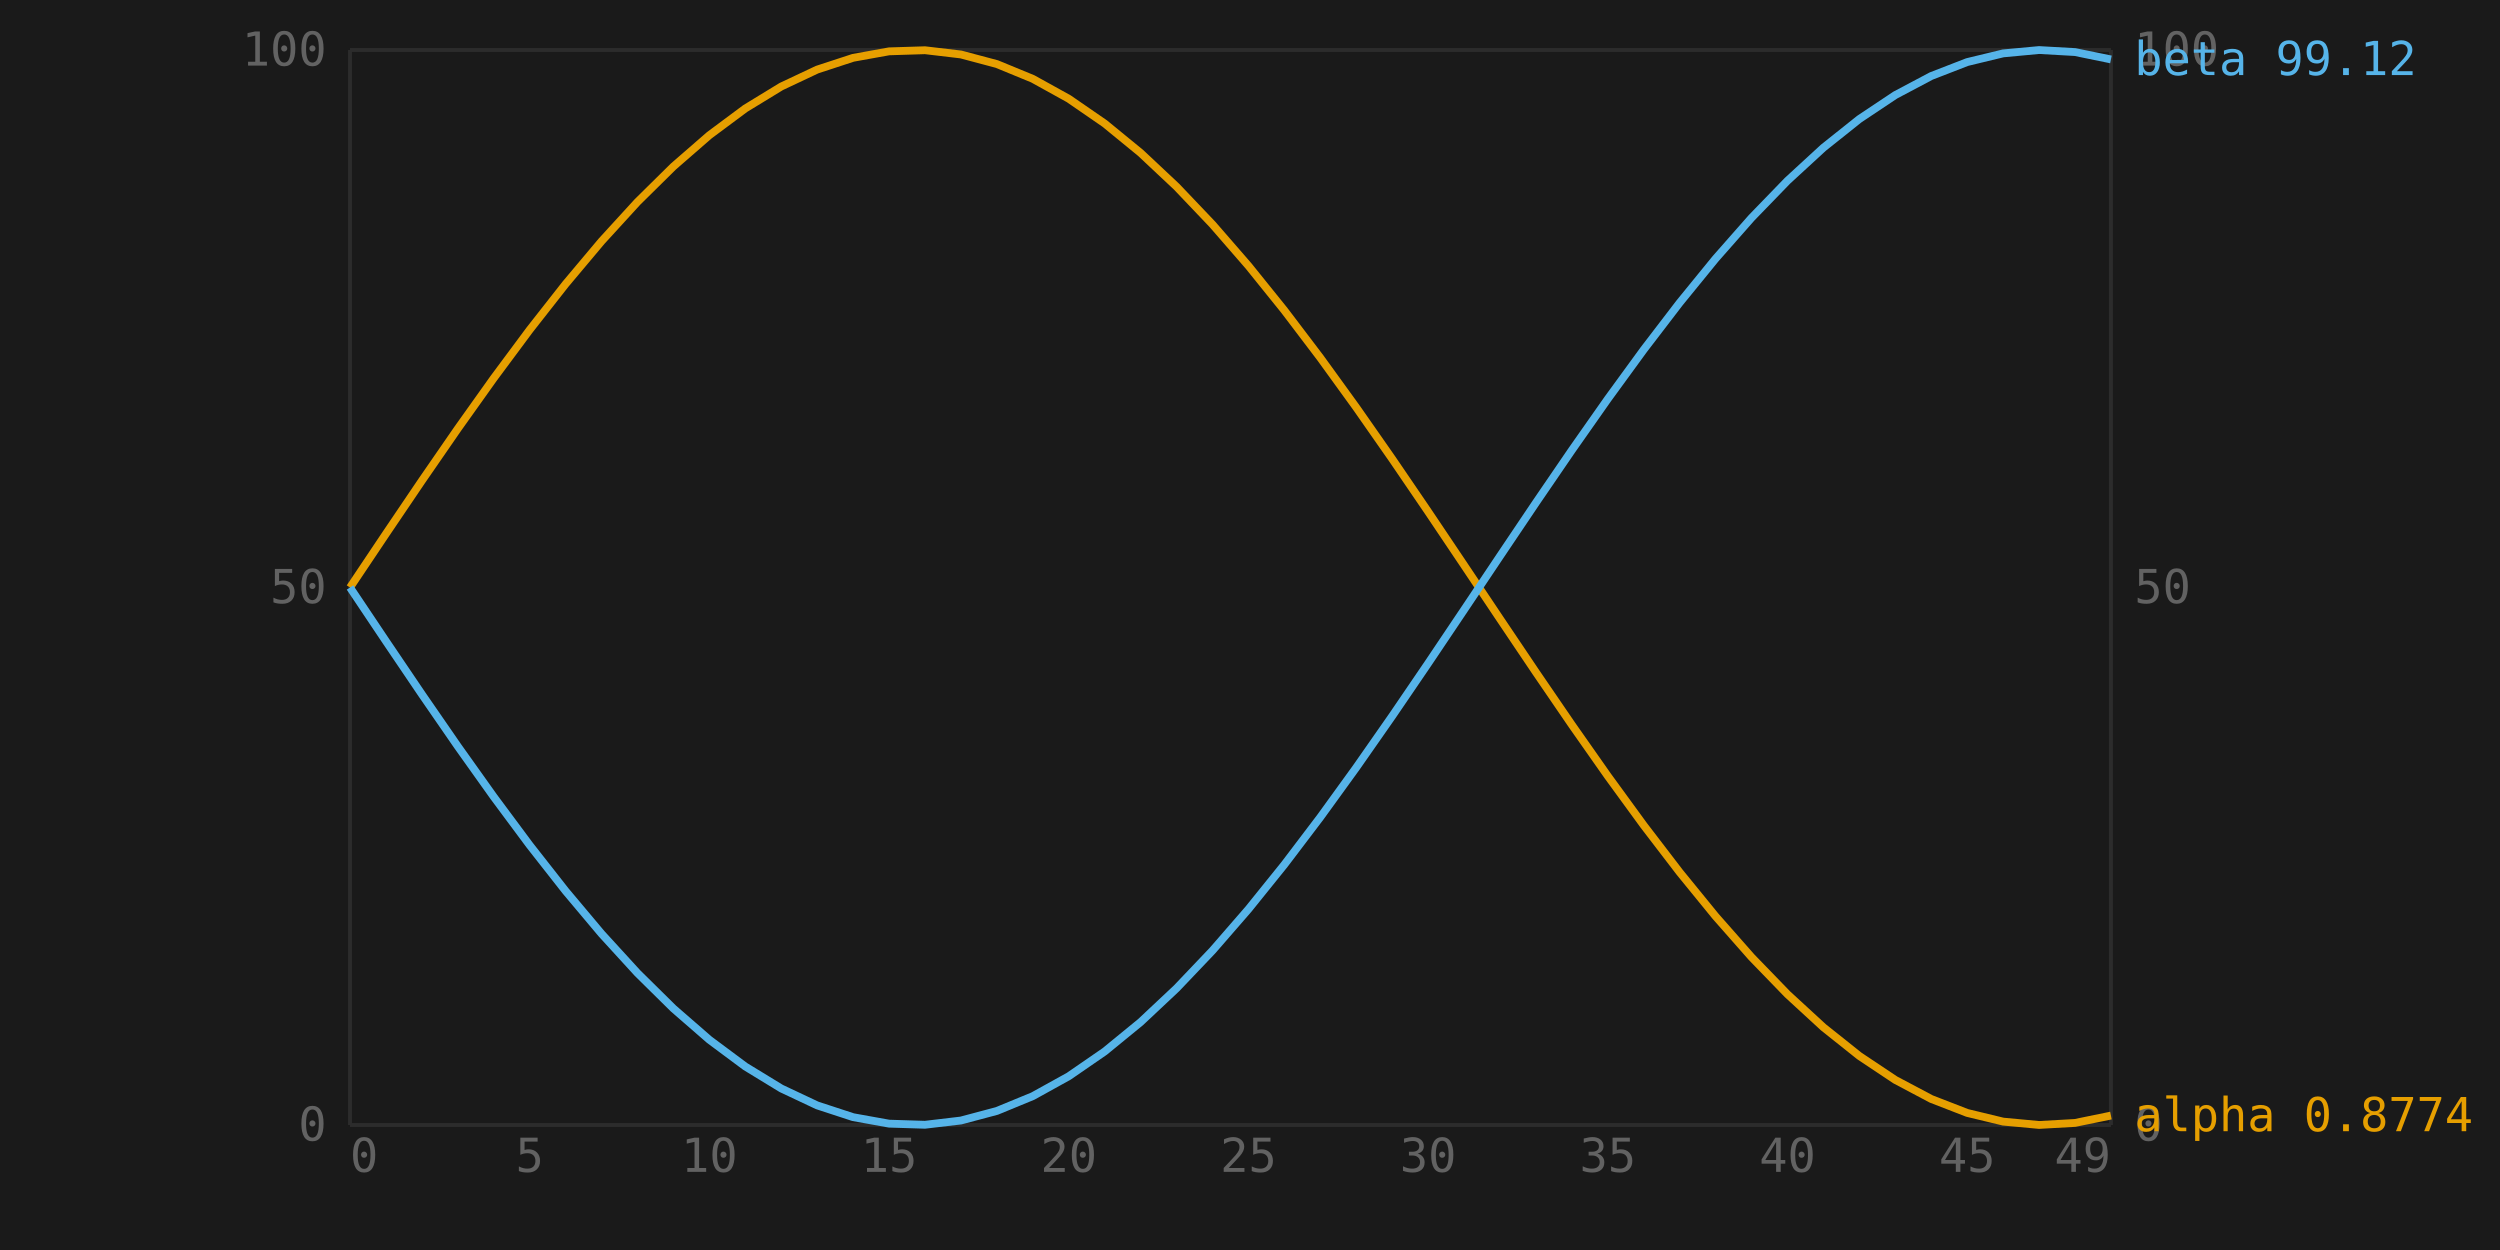
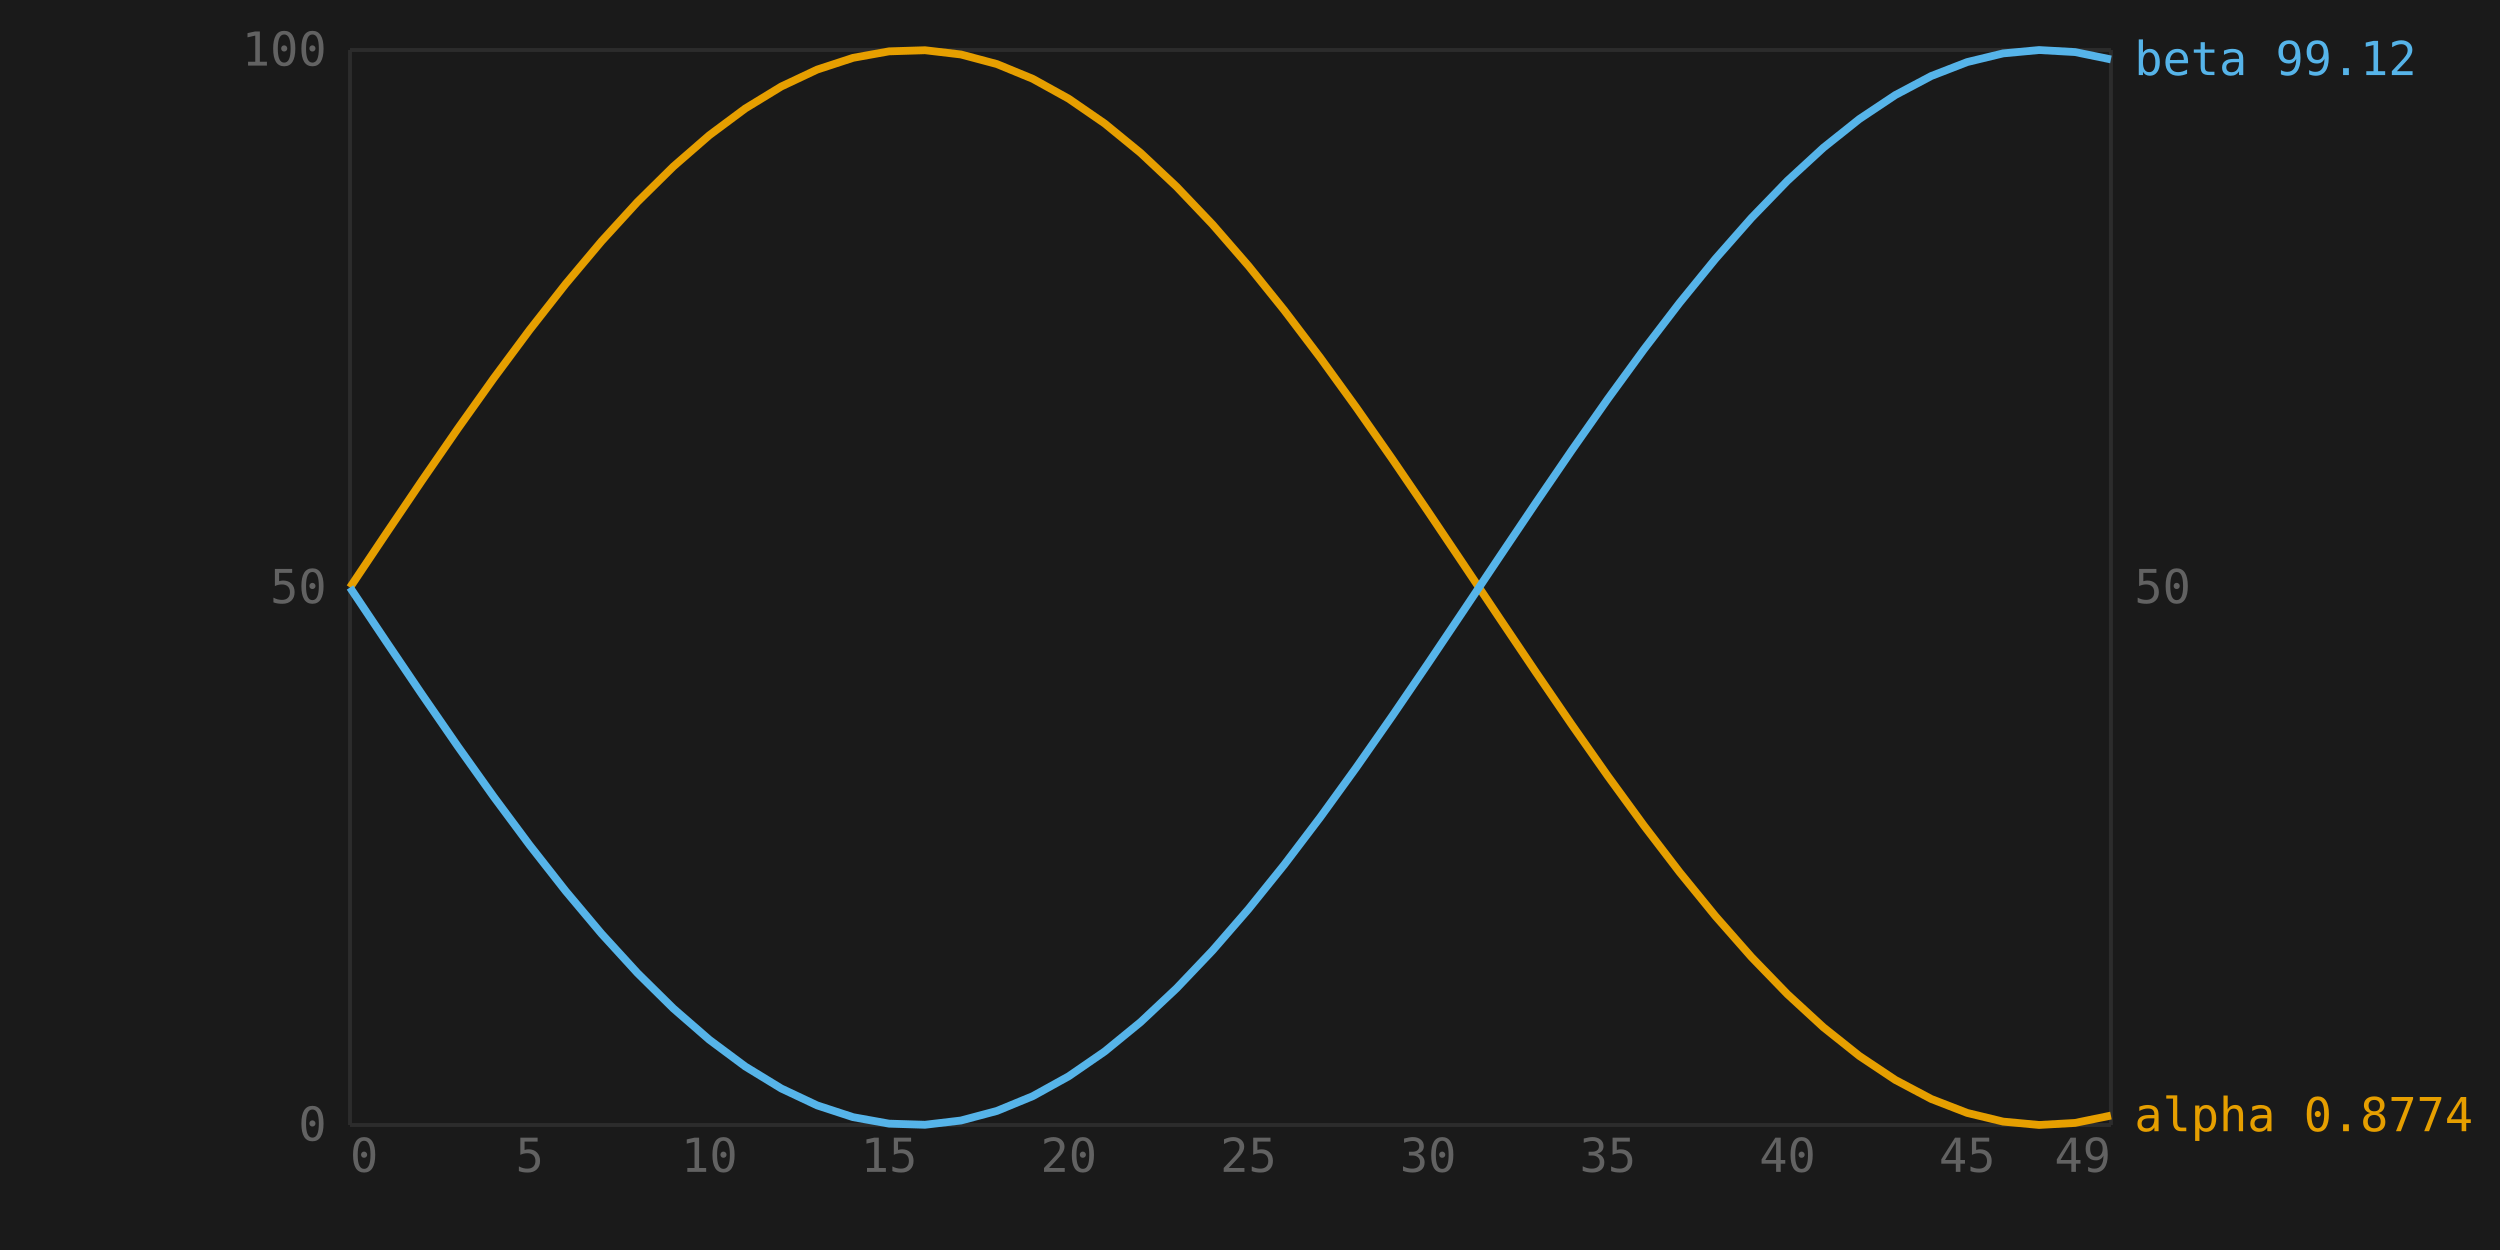
<svg xmlns="http://www.w3.org/2000/svg" viewBox="0 0 640 320" width="640" height="320">
  <rect width="100%" height="100%" fill="#1a1a1a" />
  <line x1="89.6" y1="12.8" x2="89.6" y2="288" stroke="#2c2c2c" stroke-width="1" />
  <line x1="89.6" y1="288" x2="540.4" y2="288" stroke="#2c2c2c" stroke-width="1" />
  <line x1="540.4" y1="12.8" x2="540.4" y2="288" stroke="#2c2c2c" stroke-width="1" />
  <line x1="89.6" y1="12.8" x2="540.4" y2="12.8" stroke="#2c2c2c" stroke-width="1" />
  <text x="83.6" y="292" text-anchor="end" font-size="12" font-family="monospace" fill="#626262">0</text>
-   <text x="546.4" y="292" text-anchor="start" font-size="12" font-family="monospace" fill="#626262">0</text>
  <text x="83.6" y="154.4" text-anchor="end" font-size="12" font-family="monospace" fill="#626262">50</text>
  <text x="546.4" y="154.4" text-anchor="start" font-size="12" font-family="monospace" fill="#626262">50</text>
  <text x="83.6" y="16.8" text-anchor="end" font-size="12" font-family="monospace" fill="#626262">100</text>
-   <text x="546.4" y="16.8" text-anchor="start" font-size="12" font-family="monospace" fill="#626262">100</text>
  <text x="89.6" y="300" text-anchor="start" font-size="12" font-family="monospace" fill="#626262">0</text>
  <text x="135.6" y="300" text-anchor="middle" font-size="12" font-family="monospace" fill="#626262">5</text>
  <text x="181.6" y="300" text-anchor="middle" font-size="12" font-family="monospace" fill="#626262">10</text>
  <text x="227.6" y="300" text-anchor="middle" font-size="12" font-family="monospace" fill="#626262">15</text>
  <text x="273.6" y="300" text-anchor="middle" font-size="12" font-family="monospace" fill="#626262">20</text>
  <text x="319.6" y="300" text-anchor="middle" font-size="12" font-family="monospace" fill="#626262">25</text>
  <text x="365.6" y="300" text-anchor="middle" font-size="12" font-family="monospace" fill="#626262">30</text>
  <text x="411.6" y="300" text-anchor="middle" font-size="12" font-family="monospace" fill="#626262">35</text>
  <text x="457.6" y="300" text-anchor="middle" font-size="12" font-family="monospace" fill="#626262">40</text>
  <text x="503.6" y="300" text-anchor="middle" font-size="12" font-family="monospace" fill="#626262">45</text>
  <text x="540.4" y="300" text-anchor="end" font-size="12" font-family="monospace" fill="#626262">49</text>
  <path d="M89.6 150.4 L98.8 136.663 L108 123.063 L117.2 109.736 L126.4 96.816 L135.6 84.431 L144.8 72.705 L154 61.756 L163.2 51.692 L172.4 42.614 L181.6 34.614 L190.8 27.77 L200 22.151 L209.2 17.814 L218.4 14.802 L227.6 13.145 L236.8 12.859 L246 13.947 L255.2 16.399 L264.4 20.189 L273.6 25.281 L282.8 31.622 L292 39.151 L301.2 47.791 L310.4 57.456 L319.6 68.05 L328.8 79.467 L338 91.593 L347.2 104.306 L356.4 117.479 L365.6 130.982 L374.8 144.679 L384 158.432 L393.2 172.106 L402.4 185.562 L411.6 198.668 L420.8 211.291 L430 223.305 L439.2 234.592 L448.4 245.037 L457.6 254.536 L466.8 262.995 L476 270.329 L485.2 276.464 L494.4 281.34 L503.6 284.908 L512.8 287.132 L522 287.989 L531.2 287.472 L540.4 285.585" fill="none" stroke="#e69f00" stroke-width="2" />
  <path d="M89.6 150.4 L98.8 164.137 L108 177.737 L117.2 191.064 L126.4 203.984 L135.6 216.369 L144.8 228.095 L154 239.044 L163.2 249.108 L172.4 258.186 L181.6 266.186 L190.8 273.03 L200 278.649 L209.2 282.986 L218.4 285.998 L227.6 287.655 L236.8 287.941 L246 286.853 L255.2 284.401 L264.4 280.611 L273.6 275.519 L282.8 269.178 L292 261.649 L301.2 253.009 L310.4 243.344 L319.6 232.75 L328.8 221.333 L338 209.207 L347.2 196.494 L356.4 183.321 L365.6 169.818 L374.8 156.121 L384 142.368 L393.2 128.694 L402.4 115.238 L411.6 102.132 L420.8 89.509 L430 77.495 L439.2 66.208 L448.4 55.763 L457.6 46.264 L466.8 37.805 L476 30.471 L485.2 24.336 L494.4 19.46 L503.6 15.892 L512.8 13.668 L522 12.811 L531.2 13.328 L540.4 15.215" fill="none" stroke="#56b4e9" stroke-width="2" />
  <text x="546.4" y="289.585" text-anchor="start" font-size="12" font-family="monospace" fill="#e69f00">alpha 0.8774</text>
  <text x="546.4" y="19.215" text-anchor="start" font-size="12" font-family="monospace" fill="#56b4e9">beta 99.12</text>
</svg>
